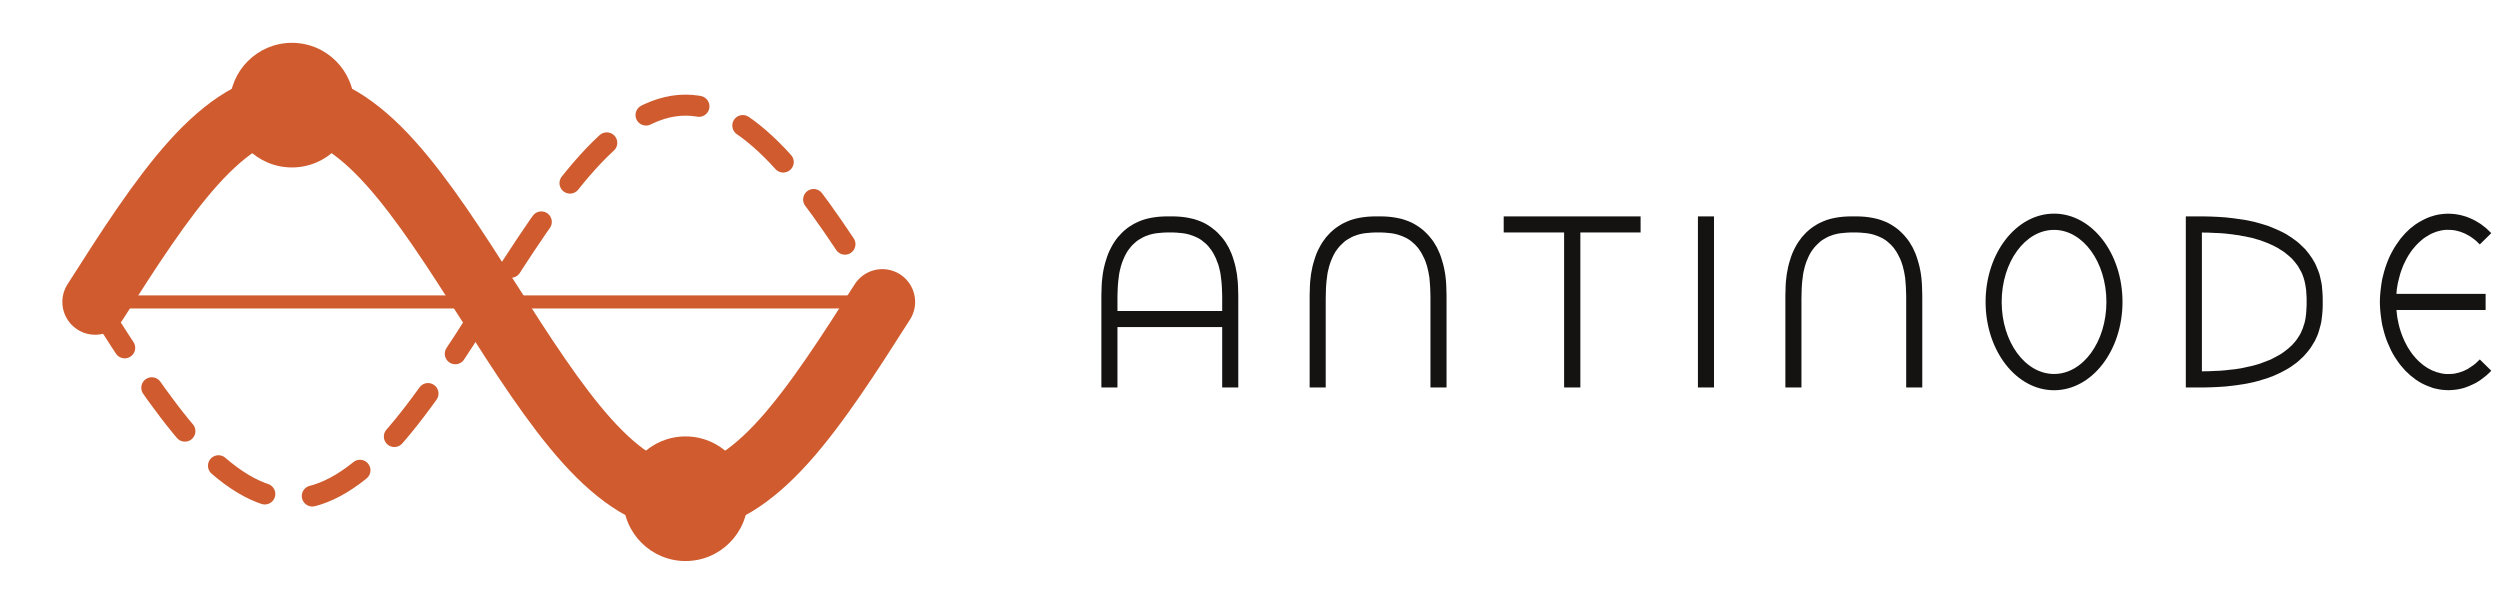
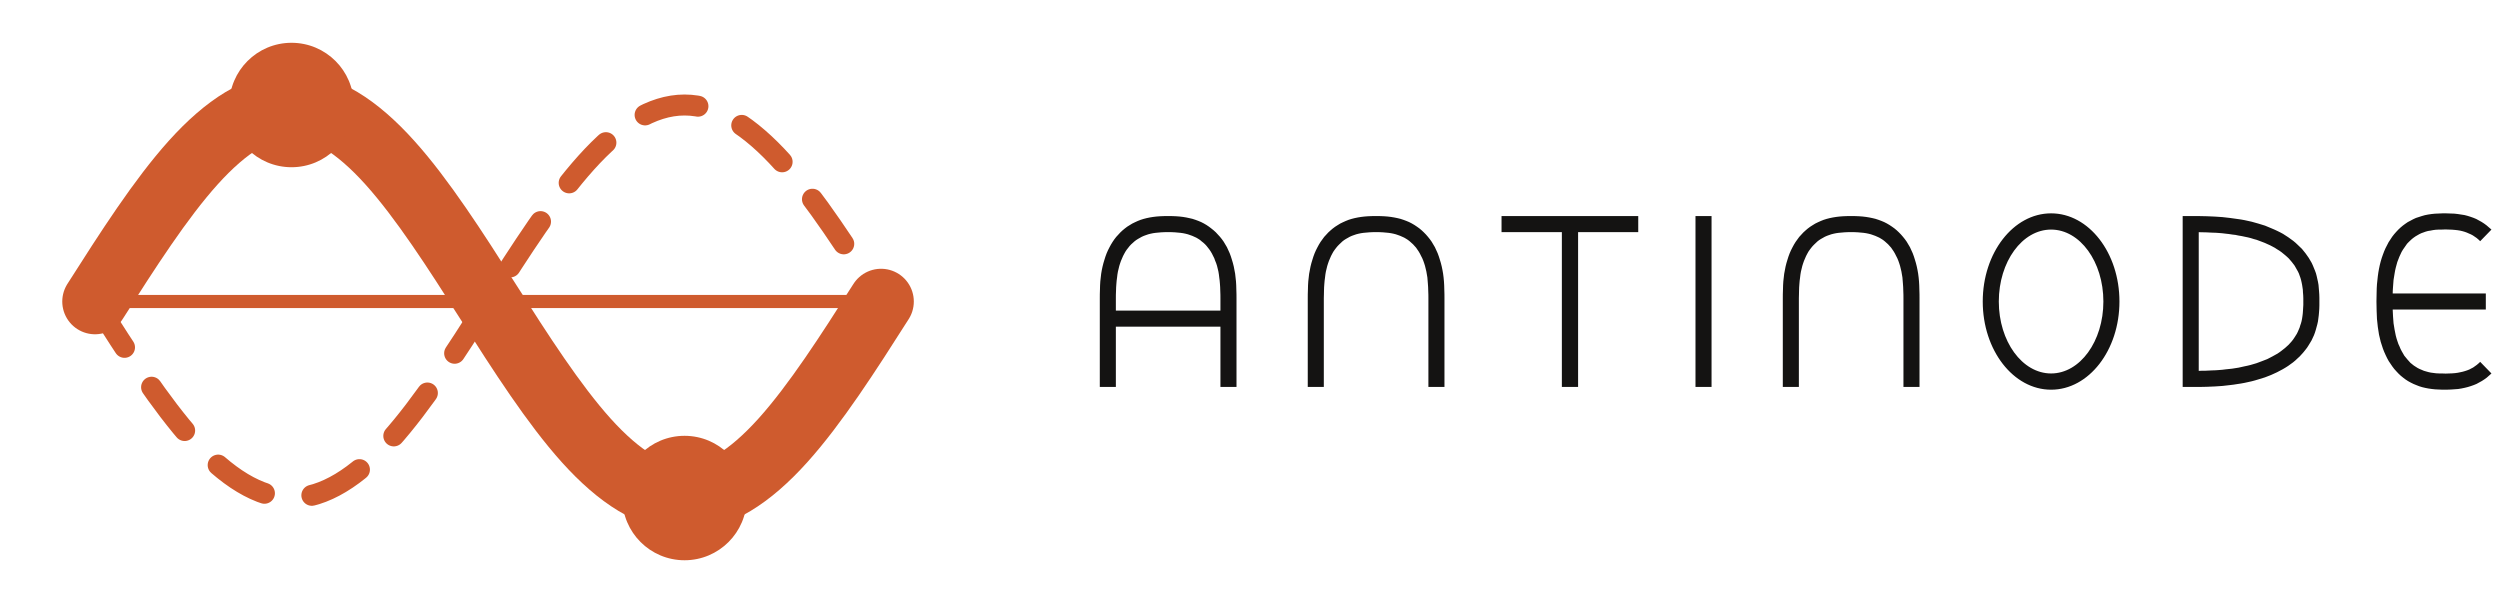
- <svg xmlns="http://www.w3.org/2000/svg" width="1461" height="353" fill="#141312" viewBox="-55.6 -176.3 1460.9 352.7">
+ <svg xmlns="http://www.w3.org/2000/svg" width="1463" height="353" fill="#141312" viewBox="-55.6 -176.3 1463 352.7">
  <path fill="none" stroke="#cf5b2e" stroke-linecap="round" stroke-width="7.67" d="M-13.4 0h486.8" />
  <path fill="none" stroke="#cf5b2e" stroke-dasharray="31.9 28.2" stroke-linecap="round" stroke-width="12.27" d="M0 0c19.17 30.11 38.33 60.03 57.5 81.32S95.83 115 115 115s38.33-12.39 57.5-33.68S210.83 30.11 230 0s38.33-60.03 57.5-81.32S325.83-115 345-115s38.33 12.39 57.5 33.68S440.83-30.11 460 0" />
  <path fill="none" stroke="#cf5b2e" stroke-linecap="round" stroke-width="38.33" d="M0 0c19.17-30.11 38.33-60.03 57.5-81.32S95.83-115 115-115s38.33 12.39 57.5 33.68S210.83-30.11 230 0s38.33 60.03 57.5 81.32S325.83 115 345 115s38.33-12.39 57.5-33.68S440.83 30.11 460 0" />
  <circle cx="115" cy="-115" r="36.41" fill="#cf5b2e" />
  <circle cx="345" cy="115" r="36.41" fill="#cf5b2e" />
-   <path d="M588 50V-2h9.4v52Zm70.6 0V-2h9.4v52Zm0-52c0-.7 0-3-.1-4.4 0-1.4-.1-2.7-.2-4s-.2-2.5-.4-3.7c-.1-1.2-.3-2.4-.5-3.5-.3-1.2-.5-2.2-.8-3.3s-.7-2.1-1.1-3c-.3-1-.7-2-1.2-2.8-.4-.9-.9-1.8-1.4-2.6s-1-1.5-1.6-2.2a16.3 16.3 0 0 0-3.7-3.7c-.6-.6-1.3-1.1-2-1.5-.8-.5-1.5-.9-2.3-1.2-.8-.4-1.6-.7-2.5-1-.8-.3-1.7-.6-2.7-.8-.9-.2-1.9-.4-2.9-.5-1.1-.1-2.1-.2-3.3-.3s-2.6-.1-3.9-.1-2.7 0-4 .1c-1.2.1-2.2.2-3.3.3-1 .1-2 .3-2.9.5-1 .2-1.9.5-2.7.8-.9.3-1.7.6-2.5 1s-1.5.8-2.3 1.3c-.7.4-1.4.9-2 1.4-.7.6-1.4 1.2-2 1.8s-1.2 1.3-1.7 2c-.6.7-1.1 1.4-1.6 2.2s-.9 1.7-1.4 2.6c-.4.8-.8 1.8-1.2 2.8-.3.9-.7 1.9-1 3-.3 1-.5 2.1-.8 3.3-.2 1.1-.4 2.3-.5 3.5-.2 1.2-.3 2.4-.4 3.7s-.2 2.6-.2 3.9c-.1 1.4-.1 3.7-.1 4.4H588c0-.9 0-3.5.1-5.1 0-1.6.1-3.2.2-4.7.2-1.5.3-3 .5-4.4s.5-2.9.8-4.2c.3-1.4.7-2.7 1.1-4s.8-2.6 1.3-3.8 1-2.3 1.6-3.4c.6-1.2 1.2-2.2 1.9-3.3.6-1 1.4-2 2.1-2.9.8-.9 1.6-1.8 2.4-2.6s1.7-1.6 2.6-2.3c.9-.8 1.9-1.4 2.9-2 1-.7 2-1.2 3.1-1.7 1-.5 2.2-1 3.3-1.4s2.3-.7 3.5-1 2.5-.5 3.8-.7 2.6-.3 4.1-.4 3.1-.1 4.7-.1c1.5 0 3.2 0 4.6.1 1.5.1 2.8.2 4.1.4s2.5.4 3.7.7c1.3.2 2.4.6 3.6 1 1.1.4 2.2.8 3.3 1.3s2.1 1.1 3.1 1.7 1.9 1.3 2.8 2c1 .7 1.8 1.5 2.7 2.3.8.8 1.6 1.7 2.4 2.6s1.5 1.9 2.2 2.9c.6 1 1.3 2.1 1.9 3.2.5 1.2 1.1 2.3 1.6 3.5s.9 2.5 1.3 3.8.8 2.6 1.1 4 .5 2.8.8 4.2c.2 1.5.3 2.9.5 4.5.1 1.5.2 3 .2 4.6.1 1.7.1 4.3.1 5.2Zm-65.9 7.3h70.6v9.4h-70.6Zm117 44.7V-2h9.4v52Zm70.6 0V-2h9.4v52Zm0-52c0-.7 0-3-.1-4.4 0-1.4-.1-2.7-.2-4s-.2-2.5-.3-3.7c-.2-1.2-.4-2.4-.6-3.5-.3-1.2-.5-2.2-.8-3.3s-.7-2.1-1-3c-.4-1-.8-2-1.3-2.8-.4-.9-.9-1.8-1.4-2.6s-1-1.5-1.5-2.2c-.6-.7-1.2-1.4-1.8-2s-1.3-1.2-1.9-1.7q-1.05-.9-2.1-1.5c-.8-.5-1.5-.9-2.3-1.2-.8-.4-1.6-.7-2.5-1-.8-.3-1.7-.6-2.7-.8-.9-.2-1.9-.4-2.9-.5-1.1-.1-2.1-.2-3.3-.3s-2.6-.1-3.9-.1-2.7 0-3.9.1-2.3.2-3.4.3c-1 .1-2 .3-2.9.5-1 .2-1.9.5-2.7.8-.9.3-1.7.6-2.5 1s-1.5.8-2.3 1.3c-.7.4-1.4.9-2 1.4-.7.6-1.3 1.2-1.9 1.8-.7.6-1.2 1.3-1.8 2-.5.7-1.1 1.4-1.6 2.2s-.9 1.7-1.4 2.6c-.4.8-.8 1.8-1.2 2.8-.3.9-.7 1.9-1 3-.3 1-.5 2.1-.8 3.3-.2 1.1-.4 2.3-.5 3.5-.2 1.2-.3 2.4-.4 3.7s-.2 2.6-.2 3.9c-.1 1.4 0 3.7-.1 4.4h-9.4c0-.9 0-3.5.1-5.1 0-1.6.1-3.2.2-4.7.2-1.5.3-3 .5-4.4.3-1.4.5-2.9.8-4.2.3-1.4.7-2.7 1.1-4s.8-2.6 1.3-3.8 1-2.3 1.6-3.4c.6-1.2 1.2-2.2 1.9-3.3.7-1 1.4-2 2.1-2.9.8-.9 1.6-1.8 2.4-2.6.9-.8 1.7-1.6 2.6-2.3 1-.8 1.9-1.4 2.9-2 1-.7 2-1.2 3.1-1.7s2.2-1 3.3-1.4 2.3-.7 3.5-1c1.3-.3 2.5-.5 3.8-.7s2.7-.3 4.1-.4c1.5-.1 3.1-.1 4.7-.1 1.5 0 3.2 0 4.6.1 1.5.1 2.8.2 4.1.4s2.5.4 3.8.7c1.2.2 2.3.6 3.5 1 1.1.4 2.2.8 3.3 1.3s2.1 1.1 3.1 1.7 1.9 1.3 2.9 2c.9.7 1.8 1.5 2.6 2.3s1.7 1.7 2.4 2.6c.8.9 1.5 1.9 2.2 2.9.6 1 1.3 2.1 1.9 3.2.6 1.2 1.1 2.3 1.6 3.5s.9 2.5 1.3 3.8.8 2.6 1.1 4 .6 2.8.8 4.2c.2 1.5.4 2.9.5 4.5.1 1.5.2 3 .2 4.6.1 1.7.1 4.3.1 5.2Zm42.8-48h80v9.4h-80Zm35.3 100V-50h9.5V50Zm78.2 0V-50h9.4V50Zm51.1 0V-2h9.4v52Zm70.6 0V-2h9.4v52Zm0-52c0-.7 0-3-.1-4.4 0-1.4-.1-2.7-.2-4s-.2-2.5-.3-3.7c-.2-1.2-.4-2.4-.6-3.5-.3-1.2-.5-2.2-.8-3.3s-.7-2.1-1-3c-.4-1-.8-2-1.3-2.8-.4-.9-.9-1.8-1.4-2.6s-1-1.5-1.5-2.2c-.6-.7-1.2-1.4-1.8-2s-1.3-1.2-1.9-1.7q-1.05-.9-2.1-1.5c-.8-.5-1.5-.9-2.3-1.2-.8-.4-1.6-.7-2.5-1-.8-.3-1.7-.6-2.7-.8-.9-.2-1.9-.4-2.9-.5-1.1-.1-2.1-.2-3.3-.3s-2.6-.1-3.9-.1-2.7 0-3.9.1-2.3.2-3.4.3c-1 .1-2 .3-2.9.5-1 .2-1.9.5-2.7.8-.9.3-1.7.6-2.5 1s-1.5.8-2.3 1.3c-.7.4-1.4.9-2 1.4-.7.6-1.3 1.2-1.9 1.8-.7.6-1.2 1.3-1.8 2-.5.7-1.1 1.4-1.6 2.2s-.9 1.7-1.4 2.6c-.4.8-.8 1.8-1.2 2.8-.3.9-.7 1.9-1 3-.3 1-.5 2.1-.8 3.3-.2 1.1-.4 2.3-.5 3.5-.2 1.2-.3 2.4-.4 3.7s-.2 2.6-.2 3.9c-.1 1.4 0 3.7-.1 4.4h-9.4c0-.9 0-3.5.1-5.1 0-1.6.1-3.2.2-4.7.2-1.5.3-3 .5-4.4.3-1.4.5-2.9.8-4.2.3-1.4.7-2.7 1.1-4s.8-2.6 1.3-3.8 1-2.3 1.6-3.4c.6-1.2 1.2-2.2 1.9-3.3.7-1 1.4-2 2.1-2.9.8-.9 1.6-1.8 2.4-2.6.9-.8 1.7-1.6 2.6-2.3 1-.8 1.9-1.4 2.9-2 1-.7 2-1.2 3.1-1.7s2.2-1 3.3-1.4 2.3-.7 3.5-1c1.3-.3 2.5-.5 3.8-.7s2.7-.3 4.1-.4c1.5-.1 3.1-.1 4.7-.1 1.5 0 3.2 0 4.6.1 1.5.1 2.8.2 4.1.4s2.5.4 3.8.7c1.2.2 2.3.6 3.5 1 1.1.4 2.2.8 3.3 1.3s2.1 1.1 3.1 1.7 1.9 1.3 2.9 2c.9.7 1.8 1.5 2.6 2.3s1.7 1.7 2.4 2.6c.8.9 1.5 1.9 2.2 2.9.6 1 1.3 2.1 1.9 3.2.6 1.2 1.1 2.3 1.6 3.5s.9 2.5 1.3 3.8.8 2.6 1.1 4 .6 2.8.8 4.2c.2 1.5.4 2.9.5 4.5.1 1.5.2 3 .2 4.6.1 1.7.1 4.3.1 5.2Zm126.4 2c0 28.5-17.9 51.6-40 51.6s-40-23.1-40-51.6 17.9-51.6 40-51.6 40 23.1 40 51.6m-9.4 0c0-23.3-13.7-42.1-30.6-42.1s-30.6 18.8-30.6 42.1 13.7 42.1 30.6 42.1 30.6-18.8 30.6-42.1m46.4 50V-50h9.4V50Zm4.7-100h4.9c1.6 0 3.1.1 4.7.1 1.5.1 3 .1 4.6.2 1.5.1 3 .2 4.4.3 1.5.2 3 .3 4.4.5 1.5.2 2.9.4 4.3.6 1.5.2 2.9.4 4.3.7 1.3.3 2.7.6 4.1.9 1.3.4 2.6.7 3.9 1.1l3.9 1.2 3.6 1.5c1.2.5 2.4 1 3.6 1.6 1.1.5 2.2 1.1 3.3 1.7 1 .7 2.1 1.3 3.1 2s2 1.4 2.9 2.1 1.8 1.5 2.6 2.3c.9.8 1.7 1.6 2.5 2.4.7.9 1.4 1.7 2.1 2.6s1.3 1.8 1.9 2.7c.6 1 1.1 1.9 1.7 2.9.5 1 .9 2 1.3 3 .5 1 .8 2.1 1.2 3.1.3 1.1.6 2.2.8 3.3.3 1.1.5 2.3.7 3.5q.15 1.65.3 3.6c.1 1.3.2 2.5.2 3.9v4.5c0 1.4-.1 2.7-.2 3.9-.1 1.3-.2 2.5-.4 3.7-.1 1.2-.3 2.3-.6 3.4q-.45 1.8-.9 3.3c-.3 1.1-.7 2.2-1.1 3.2-.5 1-.9 2-1.4 3-.5.9-1.1 1.9-1.7 2.8-.6 1-1.2 1.9-1.9 2.7-.7.9-1.4 1.8-2.2 2.6-.7.8-1.5 1.7-2.4 2.4-.8.8-1.7 1.6-2.6 2.3-1 .7-1.9 1.4-2.9 2.1s-2.1 1.3-3.1 1.9c-1.1.6-2.2 1.2-3.4 1.8-1.1.5-2.3 1.1-3.5 1.6s-2.4.9-3.6 1.4l-3.9 1.2c-1.3.4-2.6.8-3.9 1.1-1.4.3-2.7.6-4.1.9s-2.8.5-4.2.7c-1.4.3-2.9.4-4.3.6-1.5.2-2.9.3-4.4.5l-4.5.3c-1.5.1-3 .1-4.6.2-1.5 0-3 .1-4.6.1h-4.9v-9.4h4.3c1.5-.1 2.8-.1 4.2-.1 1.4-.1 2.7-.1 4.1-.2 1.3 0 2.6-.1 3.9-.2s2.7-.2 3.9-.4c1.3-.1 2.6-.3 3.8-.4 1.3-.2 2.5-.4 3.8-.6 1.2-.3 2.4-.5 3.6-.8 1.2-.2 2.3-.5 3.5-.8 1.1-.3 2.3-.7 3.4-1 1.1-.4 2.2-.8 3.2-1.2 1.1-.4 2.1-.8 3.1-1.2 1-.5 2-1 2.9-1.5q1.5-.75 2.7-1.5c.9-.5 1.7-1.1 2.5-1.7s1.6-1.2 2.3-1.8 1.4-1.3 2.1-1.9c.6-.7 1.2-1.3 1.8-2s1.1-1.4 1.6-2.2c.5-.7.9-1.5 1.4-2.2.4-.8.8-1.6 1.1-2.4.4-.8.7-1.6.9-2.5.3-.8.6-1.7.8-2.6.2-1 .4-1.9.5-2.9s.3-2 .3-3.1c.1-1 .1-2.2.2-3.4v-3.9c0-1.2-.1-2.3-.2-3.4 0-1.1-.1-2.1-.3-3.1-.1-.9-.3-1.9-.5-2.8s-.4-1.8-.7-2.7c-.3-.8-.6-1.7-.9-2.5-.4-.8-.7-1.6-1.2-2.3-.4-.8-.8-1.5-1.3-2.3-.5-.7-1-1.4-1.6-2.1l-1.8-2.1c-.7-.6-1.3-1.3-2.1-1.9-.7-.6-1.5-1.2-2.2-1.8-.8-.6-1.7-1.2-2.6-1.7-.8-.6-1.7-1.1-2.7-1.6-.9-.5-1.9-1-2.9-1.4-1-.5-2-.9-3.1-1.3-1-.4-2.1-.8-3.2-1.2-1.1-.3-2.3-.6-3.4-1-1.2-.3-2.3-.6-3.5-.8-1.2-.3-2.4-.5-3.7-.7-1.2-.3-2.4-.5-3.7-.6-1.2-.2-2.5-.4-3.8-.5-1.3-.2-2.6-.3-3.9-.4s-2.6-.2-4-.2c-1.3-.1-2.7-.1-4.1-.2-1.3 0-2.7 0-4.1-.1h-4.4Zm167.1 16.4c-.4-.4-1.6-1.6-2.4-2.3s-1.6-1.2-2.4-1.8-1.6-1.1-2.5-1.5c-.8-.5-1.6-.9-2.5-1.2-.9-.4-1.7-.7-2.6-.9-.8-.3-1.7-.4-2.6-.6-.9-.1-1.7-.2-2.6-.2-.9-.1-1.8 0-2.6 0-.9.1-1.8.2-2.7.4-.8.2-1.7.4-2.6.7-.8.3-1.7.7-2.5 1-.9.4-1.7.9-2.5 1.4s-1.7 1-2.5 1.6c-.7.6-1.5 1.3-2.3 2-.7.7-1.5 1.4-2.2 2.2s-1.4 1.7-2.1 2.5c-.6.9-1.3 1.8-1.9 2.8-.6.9-1.1 1.9-1.7 3-.5 1-1 2-1.5 3.1-.4 1.1-.9 2.2-1.3 3.4-.4 1.1-.7 2.3-1 3.4l-.9 3.6-.6 3.6c-.1 1.3-.2 2.5-.3 3.7-.1 1.3-.1 2.5-.1 3.8 0 1.2 0 2.4.1 3.7.1 1.2.2 2.4.4 3.7q.15 1.8.6 3.6c.2 1.2.5 2.4.8 3.6s.7 2.3 1.1 3.5c.4 1.1.8 2.2 1.3 3.3.4 1.1 1 2.1 1.5 3.1.5 1.1 1.1 2.1 1.7 3 .6 1 1.3 1.9 1.9 2.8.7.9 1.4 1.7 2.1 2.5s1.5 1.5 2.2 2.2c.8.7 1.6 1.4 2.4 2s1.6 1.1 2.4 1.6c.9.5 1.7.9 2.5 1.3.9.4 1.7.7 2.6 1s1.7.5 2.6.7 1.8.3 2.6.4c.9 0 1.8.1 2.7 0 .8 0 1.7-.1 2.6-.2.9-.2 1.7-.4 2.6-.6.8-.3 1.7-.6 2.6-.9.8-.4 1.6-.8 2.5-1.2.8-.5 1.6-1 2.4-1.6.9-.5 1.7-1.2 2.4-1.8.8-.7 1.9-1.8 2.3-2.2l6.7 6.6c-.4.5-1.9 1.9-2.9 2.8-1 .8-2 1.6-3.1 2.4-1 .7-2.1 1.4-3.2 2s-2.3 1.1-3.4 1.6-2.3.9-3.5 1.3c-1.1.3-2.3.6-3.5.8s-2.4.3-3.6.4q-1.8.15-3.6 0c-1.2 0-2.4-.2-3.6-.4s-2.4-.5-3.6-.8c-1.2-.4-2.3-.8-3.5-1.3-1.1-.4-2.2-1-3.4-1.6-1.1-.6-2.2-1.3-3.2-2-1.1-.8-2.1-1.6-3.1-2.4-1-.9-2-1.8-3-2.8-.9-1-1.8-2-2.7-3.1-.8-1-1.7-2.2-2.4-3.3-.8-1.2-1.6-2.4-2.3-3.7-.7-1.2-1.3-2.5-1.9-3.9-.6-1.3-1.2-2.6-1.7-4s-1-2.8-1.4-4.3c-.4-1.4-.7-2.8-1.1-4.3-.3-1.5-.5-3-.7-4.5s-.4-3-.5-4.5-.2-3-.2-4.5c0-1.6.1-3.1.2-4.6s.3-3 .5-4.5.4-3 .7-4.5c.3-1.4.7-2.9 1.1-4.3.4-1.5.9-2.9 1.4-4.3.5-1.3 1-2.7 1.6-4s1.3-2.7 2-3.9c.7-1.3 1.4-2.5 2.2-3.6.8-1.2 1.6-2.3 2.4-3.4.9-1.1 1.8-2.1 2.7-3.1 1-1 1.9-1.9 2.9-2.8 1-.8 2.1-1.6 3.1-2.4 1.1-.7 2.2-1.4 3.3-2s2.2-1.2 3.4-1.7c1.1-.5 2.3-.9 3.4-1.2q1.8-.6 3.6-.9c1.2-.2 2.4-.3 3.6-.4q1.8-.15 3.6 0c1.2 0 2.4.2 3.6.4s2.4.4 3.5.8c1.2.3 2.4.7 3.5 1.2 1.2.5 2.3 1 3.4 1.6s2.2 1.3 3.3 2c1.1.8 2.1 1.6 3.1 2.4 1 .9 2.5 2.4 3 2.9Zm-53.6 28.9h57v9.4h-57Z" />
+   <path d="M588 50V-2h9.4v52Zm70.6 0V-2h9.4v52Zm0-52c0-.7 0-3-.1-4.4 0-1.4-.1-2.7-.2-4s-.2-2.5-.4-3.7c-.1-1.2-.3-2.4-.5-3.5-.3-1.2-.5-2.2-.8-3.3s-.7-2.1-1.1-3c-.3-1-.7-2-1.2-2.8-.4-.9-.9-1.8-1.4-2.6s-1-1.5-1.6-2.2a16.3 16.3 0 0 0-3.7-3.7c-.6-.6-1.3-1.1-2-1.5-.8-.5-1.5-.9-2.3-1.2-.8-.4-1.6-.7-2.5-1-.8-.3-1.7-.6-2.7-.8-.9-.2-1.9-.4-2.9-.5-1.1-.1-2.1-.2-3.3-.3s-2.6-.1-3.9-.1-2.7 0-4 .1c-1.2.1-2.2.2-3.3.3-1 .1-2 .3-2.9.5-1 .2-1.9.5-2.7.8-.9.3-1.7.6-2.5 1s-1.5.8-2.3 1.3c-.7.4-1.4.9-2 1.4-.7.6-1.4 1.2-2 1.8s-1.2 1.3-1.7 2c-.6.7-1.1 1.4-1.6 2.2s-.9 1.7-1.4 2.6c-.4.8-.8 1.8-1.2 2.8-.3.9-.7 1.9-1 3-.3 1-.5 2.1-.8 3.3-.2 1.1-.4 2.3-.5 3.5-.2 1.2-.3 2.4-.4 3.7s-.2 2.6-.2 3.9c-.1 1.4-.1 3.7-.1 4.4H588c0-.9 0-3.5.1-5.1 0-1.6.1-3.2.2-4.7.2-1.5.3-3 .5-4.4s.5-2.9.8-4.2c.3-1.4.7-2.7 1.1-4s.8-2.6 1.3-3.8 1-2.3 1.6-3.4c.6-1.2 1.2-2.2 1.9-3.3.6-1 1.4-2 2.1-2.9.8-.9 1.6-1.8 2.4-2.6s1.7-1.6 2.6-2.3c.9-.8 1.9-1.4 2.9-2 1-.7 2-1.2 3.1-1.7 1-.5 2.2-1 3.3-1.4s2.3-.7 3.5-1 2.5-.5 3.8-.7 2.6-.3 4.1-.4 3.1-.1 4.7-.1c1.5 0 3.2 0 4.6.1 1.5.1 2.8.2 4.1.4s2.5.4 3.7.7c1.3.2 2.4.6 3.6 1 1.1.4 2.2.8 3.3 1.3s2.1 1.1 3.1 1.7 1.9 1.3 2.8 2c1 .7 1.8 1.5 2.7 2.3.8.8 1.6 1.7 2.4 2.6s1.5 1.9 2.2 2.9c.6 1 1.3 2.1 1.9 3.2.5 1.2 1.1 2.3 1.6 3.5s.9 2.5 1.3 3.8.8 2.6 1.1 4 .5 2.8.8 4.2c.2 1.5.3 2.9.5 4.5.1 1.5.2 3 .2 4.6.1 1.7.1 4.3.1 5.2Zm-65.9 7.3h70.6v9.4h-70.6Zm117 44.7V-2h9.4v52Zm70.6 0V-2h9.4v52Zm0-52c0-.7 0-3-.1-4.4 0-1.4-.1-2.7-.2-4s-.2-2.5-.3-3.7c-.2-1.2-.4-2.4-.6-3.5-.3-1.2-.5-2.2-.8-3.3s-.7-2.1-1-3c-.4-1-.8-2-1.3-2.8-.4-.9-.9-1.8-1.4-2.6s-1-1.5-1.5-2.2c-.6-.7-1.2-1.4-1.8-2s-1.3-1.2-1.9-1.7q-1.05-.9-2.1-1.5c-.8-.5-1.5-.9-2.3-1.2-.8-.4-1.6-.7-2.5-1-.8-.3-1.7-.6-2.7-.8-.9-.2-1.9-.4-2.9-.5-1.1-.1-2.1-.2-3.3-.3s-2.6-.1-3.9-.1-2.7 0-3.9.1-2.3.2-3.4.3c-1 .1-2 .3-2.9.5-1 .2-1.9.5-2.7.8-.9.3-1.7.6-2.5 1s-1.5.8-2.3 1.3c-.7.4-1.4.9-2 1.4-.7.6-1.3 1.2-1.9 1.8-.7.6-1.2 1.3-1.8 2-.5.7-1.1 1.4-1.6 2.2s-.9 1.7-1.4 2.6c-.4.8-.8 1.8-1.2 2.8-.3.9-.7 1.9-1 3-.3 1-.5 2.1-.8 3.3-.2 1.1-.4 2.3-.5 3.5-.2 1.2-.3 2.4-.4 3.7s-.2 2.6-.2 3.9c-.1 1.4 0 3.7-.1 4.4h-9.4c0-.9 0-3.5.1-5.1 0-1.6.1-3.2.2-4.7.2-1.5.3-3 .5-4.4.3-1.4.5-2.9.8-4.2.3-1.4.7-2.7 1.1-4s.8-2.6 1.3-3.8 1-2.3 1.6-3.4c.6-1.2 1.2-2.2 1.9-3.3.7-1 1.4-2 2.1-2.9.8-.9 1.6-1.8 2.4-2.6.9-.8 1.7-1.6 2.6-2.3 1-.8 1.9-1.4 2.9-2 1-.7 2-1.2 3.1-1.7s2.2-1 3.3-1.4 2.3-.7 3.5-1c1.3-.3 2.5-.5 3.8-.7s2.7-.3 4.1-.4c1.5-.1 3.1-.1 4.7-.1 1.5 0 3.2 0 4.6.1 1.5.1 2.8.2 4.1.4s2.5.4 3.8.7c1.2.2 2.3.6 3.5 1 1.1.4 2.2.8 3.3 1.3s2.1 1.1 3.1 1.7 1.9 1.3 2.9 2c.9.7 1.8 1.5 2.6 2.3s1.7 1.7 2.4 2.6c.8.9 1.5 1.9 2.2 2.9.6 1 1.3 2.1 1.9 3.2.6 1.2 1.1 2.3 1.6 3.5s.9 2.5 1.3 3.8.8 2.6 1.1 4 .6 2.8.8 4.2c.2 1.5.4 2.9.5 4.5.1 1.5.2 3 .2 4.6.1 1.7.1 4.3.1 5.2Zm42.8-48h80v9.4h-80Zm35.3 100V-50h9.5V50Zm78.2 0V-50h9.4V50Zm51.1 0V-2h9.4v52Zm70.6 0V-2h9.4v52Zm0-52c0-.7 0-3-.1-4.4 0-1.4-.1-2.7-.2-4s-.2-2.5-.3-3.7c-.2-1.2-.4-2.4-.6-3.5-.3-1.2-.5-2.2-.8-3.3s-.7-2.1-1-3c-.4-1-.8-2-1.3-2.8-.4-.9-.9-1.8-1.4-2.6s-1-1.5-1.5-2.2c-.6-.7-1.2-1.4-1.8-2s-1.3-1.2-1.9-1.7q-1.05-.9-2.1-1.5c-.8-.5-1.5-.9-2.3-1.2-.8-.4-1.6-.7-2.5-1-.8-.3-1.7-.6-2.7-.8-.9-.2-1.9-.4-2.9-.5-1.1-.1-2.1-.2-3.3-.3s-2.6-.1-3.9-.1-2.7 0-3.9.1-2.3.2-3.4.3c-1 .1-2 .3-2.9.5-1 .2-1.9.5-2.7.8-.9.3-1.7.6-2.5 1s-1.5.8-2.3 1.3c-.7.4-1.4.9-2 1.4-.7.6-1.3 1.2-1.9 1.8-.7.6-1.2 1.3-1.8 2-.5.7-1.1 1.4-1.6 2.2s-.9 1.7-1.4 2.6c-.4.8-.8 1.8-1.2 2.8-.3.9-.7 1.9-1 3-.3 1-.5 2.1-.8 3.3-.2 1.1-.4 2.3-.5 3.5-.2 1.2-.3 2.4-.4 3.7s-.2 2.6-.2 3.9c-.1 1.4 0 3.7-.1 4.4h-9.4c0-.9 0-3.5.1-5.1 0-1.6.1-3.2.2-4.7.2-1.5.3-3 .5-4.4.3-1.4.5-2.9.8-4.2.3-1.4.7-2.7 1.1-4s.8-2.6 1.3-3.8 1-2.3 1.6-3.4c.6-1.2 1.2-2.2 1.9-3.3.7-1 1.4-2 2.1-2.9.8-.9 1.6-1.8 2.4-2.6.9-.8 1.7-1.6 2.6-2.3 1-.8 1.9-1.4 2.9-2 1-.7 2-1.2 3.1-1.7s2.2-1 3.3-1.4 2.3-.7 3.5-1c1.3-.3 2.5-.5 3.8-.7s2.7-.3 4.1-.4c1.5-.1 3.1-.1 4.7-.1 1.5 0 3.2 0 4.6.1 1.5.1 2.8.2 4.1.4s2.5.4 3.8.7c1.2.2 2.3.6 3.5 1 1.1.4 2.2.8 3.3 1.3s2.1 1.1 3.1 1.7 1.9 1.3 2.9 2c.9.7 1.8 1.5 2.6 2.3s1.7 1.7 2.4 2.6c.8.9 1.5 1.9 2.2 2.9.6 1 1.3 2.1 1.9 3.2.6 1.2 1.1 2.3 1.6 3.5s.9 2.5 1.3 3.8.8 2.6 1.1 4 .6 2.8.8 4.2c.2 1.5.4 2.9.5 4.5.1 1.5.2 3 .2 4.6.1 1.7.1 4.3.1 5.2Zm126.4 2c0 28.5-17.9 51.6-40 51.6s-40-23.1-40-51.6 17.9-51.6 40-51.6 40 23.1 40 51.6m-9.4 0c0-23.3-13.7-42.1-30.6-42.1s-30.6 18.8-30.6 42.1 13.7 42.1 30.6 42.1 30.6-18.8 30.6-42.1m46.4 50V-50h9.4V50Zm4.7-100h4.9c1.6 0 3.1.1 4.7.1 1.5.1 3 .1 4.6.2 1.5.1 3 .2 4.4.3 1.5.2 3 .3 4.4.5 1.5.2 2.9.4 4.3.6 1.5.2 2.9.4 4.3.7 1.3.3 2.7.6 4.1.9 1.3.4 2.6.7 3.9 1.1l3.9 1.2 3.6 1.5c1.2.5 2.4 1 3.6 1.6 1.1.5 2.2 1.1 3.3 1.7 1 .7 2.1 1.3 3.1 2s2 1.4 2.9 2.1 1.8 1.5 2.6 2.3c.9.8 1.7 1.6 2.5 2.4.7.9 1.4 1.7 2.1 2.6s1.3 1.8 1.9 2.7c.6 1 1.1 1.9 1.7 2.9.5 1 .9 2 1.3 3 .5 1 .8 2.1 1.2 3.1.3 1.1.6 2.2.8 3.3.3 1.1.5 2.3.7 3.5q.15 1.65.3 3.6c.1 1.3.2 2.5.2 3.9v4.5c0 1.4-.1 2.7-.2 3.9-.1 1.3-.2 2.5-.4 3.7-.1 1.2-.3 2.3-.6 3.4q-.45 1.8-.9 3.3c-.3 1.1-.7 2.2-1.1 3.2-.5 1-.9 2-1.4 3-.5.9-1.1 1.9-1.7 2.8-.6 1-1.2 1.9-1.9 2.7-.7.9-1.4 1.8-2.2 2.6-.7.8-1.5 1.7-2.4 2.4-.8.8-1.7 1.6-2.6 2.3-1 .7-1.9 1.4-2.9 2.1s-2.1 1.3-3.1 1.9c-1.1.6-2.2 1.2-3.4 1.8-1.1.5-2.3 1.1-3.5 1.6s-2.4.9-3.6 1.4l-3.9 1.2c-1.3.4-2.6.8-3.9 1.1-1.4.3-2.7.6-4.1.9s-2.8.5-4.2.7c-1.4.3-2.9.4-4.3.6-1.5.2-2.9.3-4.4.5l-4.5.3c-1.5.1-3 .1-4.6.2-1.5 0-3 .1-4.6.1h-4.9v-9.4h4.3c1.5-.1 2.8-.1 4.2-.1 1.4-.1 2.7-.1 4.1-.2 1.3 0 2.6-.1 3.9-.2s2.7-.2 3.9-.4c1.3-.1 2.6-.3 3.8-.4 1.3-.2 2.5-.4 3.8-.6 1.2-.3 2.4-.5 3.6-.8 1.2-.2 2.3-.5 3.5-.8 1.1-.3 2.3-.7 3.4-1 1.1-.4 2.2-.8 3.2-1.2 1.1-.4 2.1-.8 3.1-1.2 1-.5 2-1 2.9-1.5q1.5-.75 2.7-1.5c.9-.5 1.7-1.1 2.5-1.7s1.6-1.2 2.3-1.8 1.4-1.3 2.1-1.9c.6-.7 1.2-1.3 1.8-2s1.1-1.4 1.6-2.2c.5-.7.9-1.5 1.4-2.2.4-.8.8-1.6 1.1-2.4.4-.8.7-1.6.9-2.5.3-.8.6-1.7.8-2.6.2-1 .4-1.9.5-2.9s.3-2 .3-3.1c.1-1 .1-2.2.2-3.4v-3.9c0-1.2-.1-2.3-.2-3.4 0-1.1-.1-2.1-.3-3.1-.1-.9-.3-1.9-.5-2.8s-.4-1.8-.7-2.7c-.3-.8-.6-1.7-.9-2.5-.4-.8-.7-1.6-1.2-2.3-.4-.8-.8-1.5-1.3-2.3-.5-.7-1-1.4-1.6-2.1l-1.8-2.1c-.7-.6-1.3-1.3-2.1-1.9-.7-.6-1.5-1.2-2.2-1.8-.8-.6-1.7-1.2-2.6-1.7-.8-.6-1.7-1.1-2.7-1.6-.9-.5-1.9-1-2.9-1.4-1-.5-2-.9-3.1-1.3-1-.4-2.1-.8-3.2-1.2-1.1-.3-2.3-.6-3.4-1-1.2-.3-2.3-.6-3.5-.8-1.2-.3-2.4-.5-3.7-.7-1.2-.3-2.4-.5-3.7-.6-1.2-.2-2.5-.4-3.8-.5-1.3-.2-2.6-.3-3.9-.4s-2.6-.2-4-.2c-1.3-.1-2.7-.1-4.1-.2-1.3 0-2.7 0-4.1-.1h-4.4Zm169.4 14.7c-.4-.4-1.4-1.4-2.1-1.9-.8-.6-1.4-1-2.2-1.5-.7-.4-1.5-.8-2.3-1.1-.8-.4-1.6-.7-2.5-1s-1.8-.5-2.7-.7c-1-.2-2-.3-3-.4-1.1-.1-2.2-.2-3.4-.2-1.3-.1-2.9-.1-4.2 0-1.3 0-2.5 0-3.6.1s-2.1.3-3.1.5c-1 .1-1.9.3-2.8.6s-1.7.6-2.5.9c-.8.4-1.6.7-2.3 1.2-.8.4-1.5.9-2.2 1.4s-1.4 1.1-2 1.7-1.3 1.2-1.9 1.9c-.5.7-1.1 1.5-1.6 2.3-.6.8-1.1 1.6-1.6 2.5-.4.9-.9 1.8-1.3 2.8s-.8 2-1.2 3.1q-.45 1.5-.9 3.3c-.3 1.1-.5 2.3-.7 3.5s-.4 2.5-.6 3.7c-.1 1.3-.2 2.6-.3 4-.1 1.3-.2 2.7-.2 4.1v9.1c.1 1.4.1 2.8.2 4.1.1 1.4.2 2.7.3 4 .2 1.2.4 2.5.6 3.7s.5 2.4.7 3.5c.3 1.2.6 2.3 1 3.4.3 1 .7 2.1 1.2 3 .4 1 .8 2 1.3 2.8.5.9 1 1.8 1.5 2.6.6.8 1.2 1.5 1.8 2.2s1.2 1.4 1.8 2c.7.6 1.3 1.1 2 1.6s1.5 1 2.2 1.4c.8.4 1.5.8 2.4 1.1.8.4 1.6.7 2.5.9.9.3 1.8.5 2.8.7 1 .1 2 .3 3.1.4s2.2.1 3.5.1c1.3.1 2.9.1 4.2 0 1.2 0 2.3-.1 3.4-.2s2.1-.3 3-.5c1-.2 1.9-.4 2.8-.7.8-.2 1.7-.6 2.5-.9.8-.4 1.5-.8 2.3-1.2l2.1-1.5c.7-.5 1.7-1.5 2-1.8l6.6 6.8c-.5.4-1.8 1.6-2.7 2.4-.9.7-1.9 1.4-2.9 2s-2.1 1.2-3.1 1.7c-1.1.5-2.2.9-3.4 1.3-1.1.4-2.3.7-3.6 1-1.2.3-2.5.5-3.8.7q-1.95.15-4.2.3c-1.5.1-3.3.1-4.9.1-1.5-.1-2.9-.1-4.3-.2s-2.7-.3-4-.5-2.5-.5-3.7-.8c-1.1-.3-2.3-.7-3.4-1.2q-1.65-.6-3.3-1.5-1.5-.75-3-1.8c-.9-.7-1.9-1.4-2.8-2.2s-1.7-1.6-2.5-2.5c-.9-.9-1.7-1.9-2.4-2.9s-1.4-2-2.1-3.1c-.6-1.1-1.3-2.3-1.8-3.5-.6-1.2-1.1-2.5-1.6-3.8-.4-1.3-.9-2.6-1.3-4-.3-1.4-.7-2.8-1-4.2-.2-1.5-.5-3-.7-4.5s-.3-3.1-.5-4.7c-.1-1.6-.1-3.2-.2-4.9 0-1.7-.1-3.5-.1-5.3 0-1.7.1-3.5.1-5.2s.1-3.3.2-4.9c.2-1.6.3-3.2.5-4.7s.4-3 .7-4.4c.3-1.5.6-2.9 1-4.3s.8-2.7 1.3-4c.4-1.3 1-2.5 1.5-3.7.6-1.2 1.2-2.4 1.8-3.5.7-1.1 1.4-2.2 2.1-3.2s1.5-1.9 2.3-2.8 1.7-1.8 2.6-2.6 1.8-1.5 2.8-2.2q1.35-1.05 3-1.8c1-.6 2.1-1.1 3.2-1.6 1.1-.4 2.3-.8 3.4-1.1 1.2-.4 2.5-.7 3.7-.9 1.3-.2 2.6-.4 4-.5s2.9-.1 4.5-.2c1.5 0 3.3 0 4.8.1 1.5 0 2.8.1 4.1.3 1.4.2 2.6.4 3.9.6 1.2.3 2.4.6 3.5 1 1.2.4 2.3.8 3.4 1.3 1 .5 2.1 1.1 3.1 1.7s2 1.3 2.9 2c1 .8 2.4 2.1 2.9 2.5Zm-55.9 30.6h59.2v9.4h-59.2Z" />
</svg>
